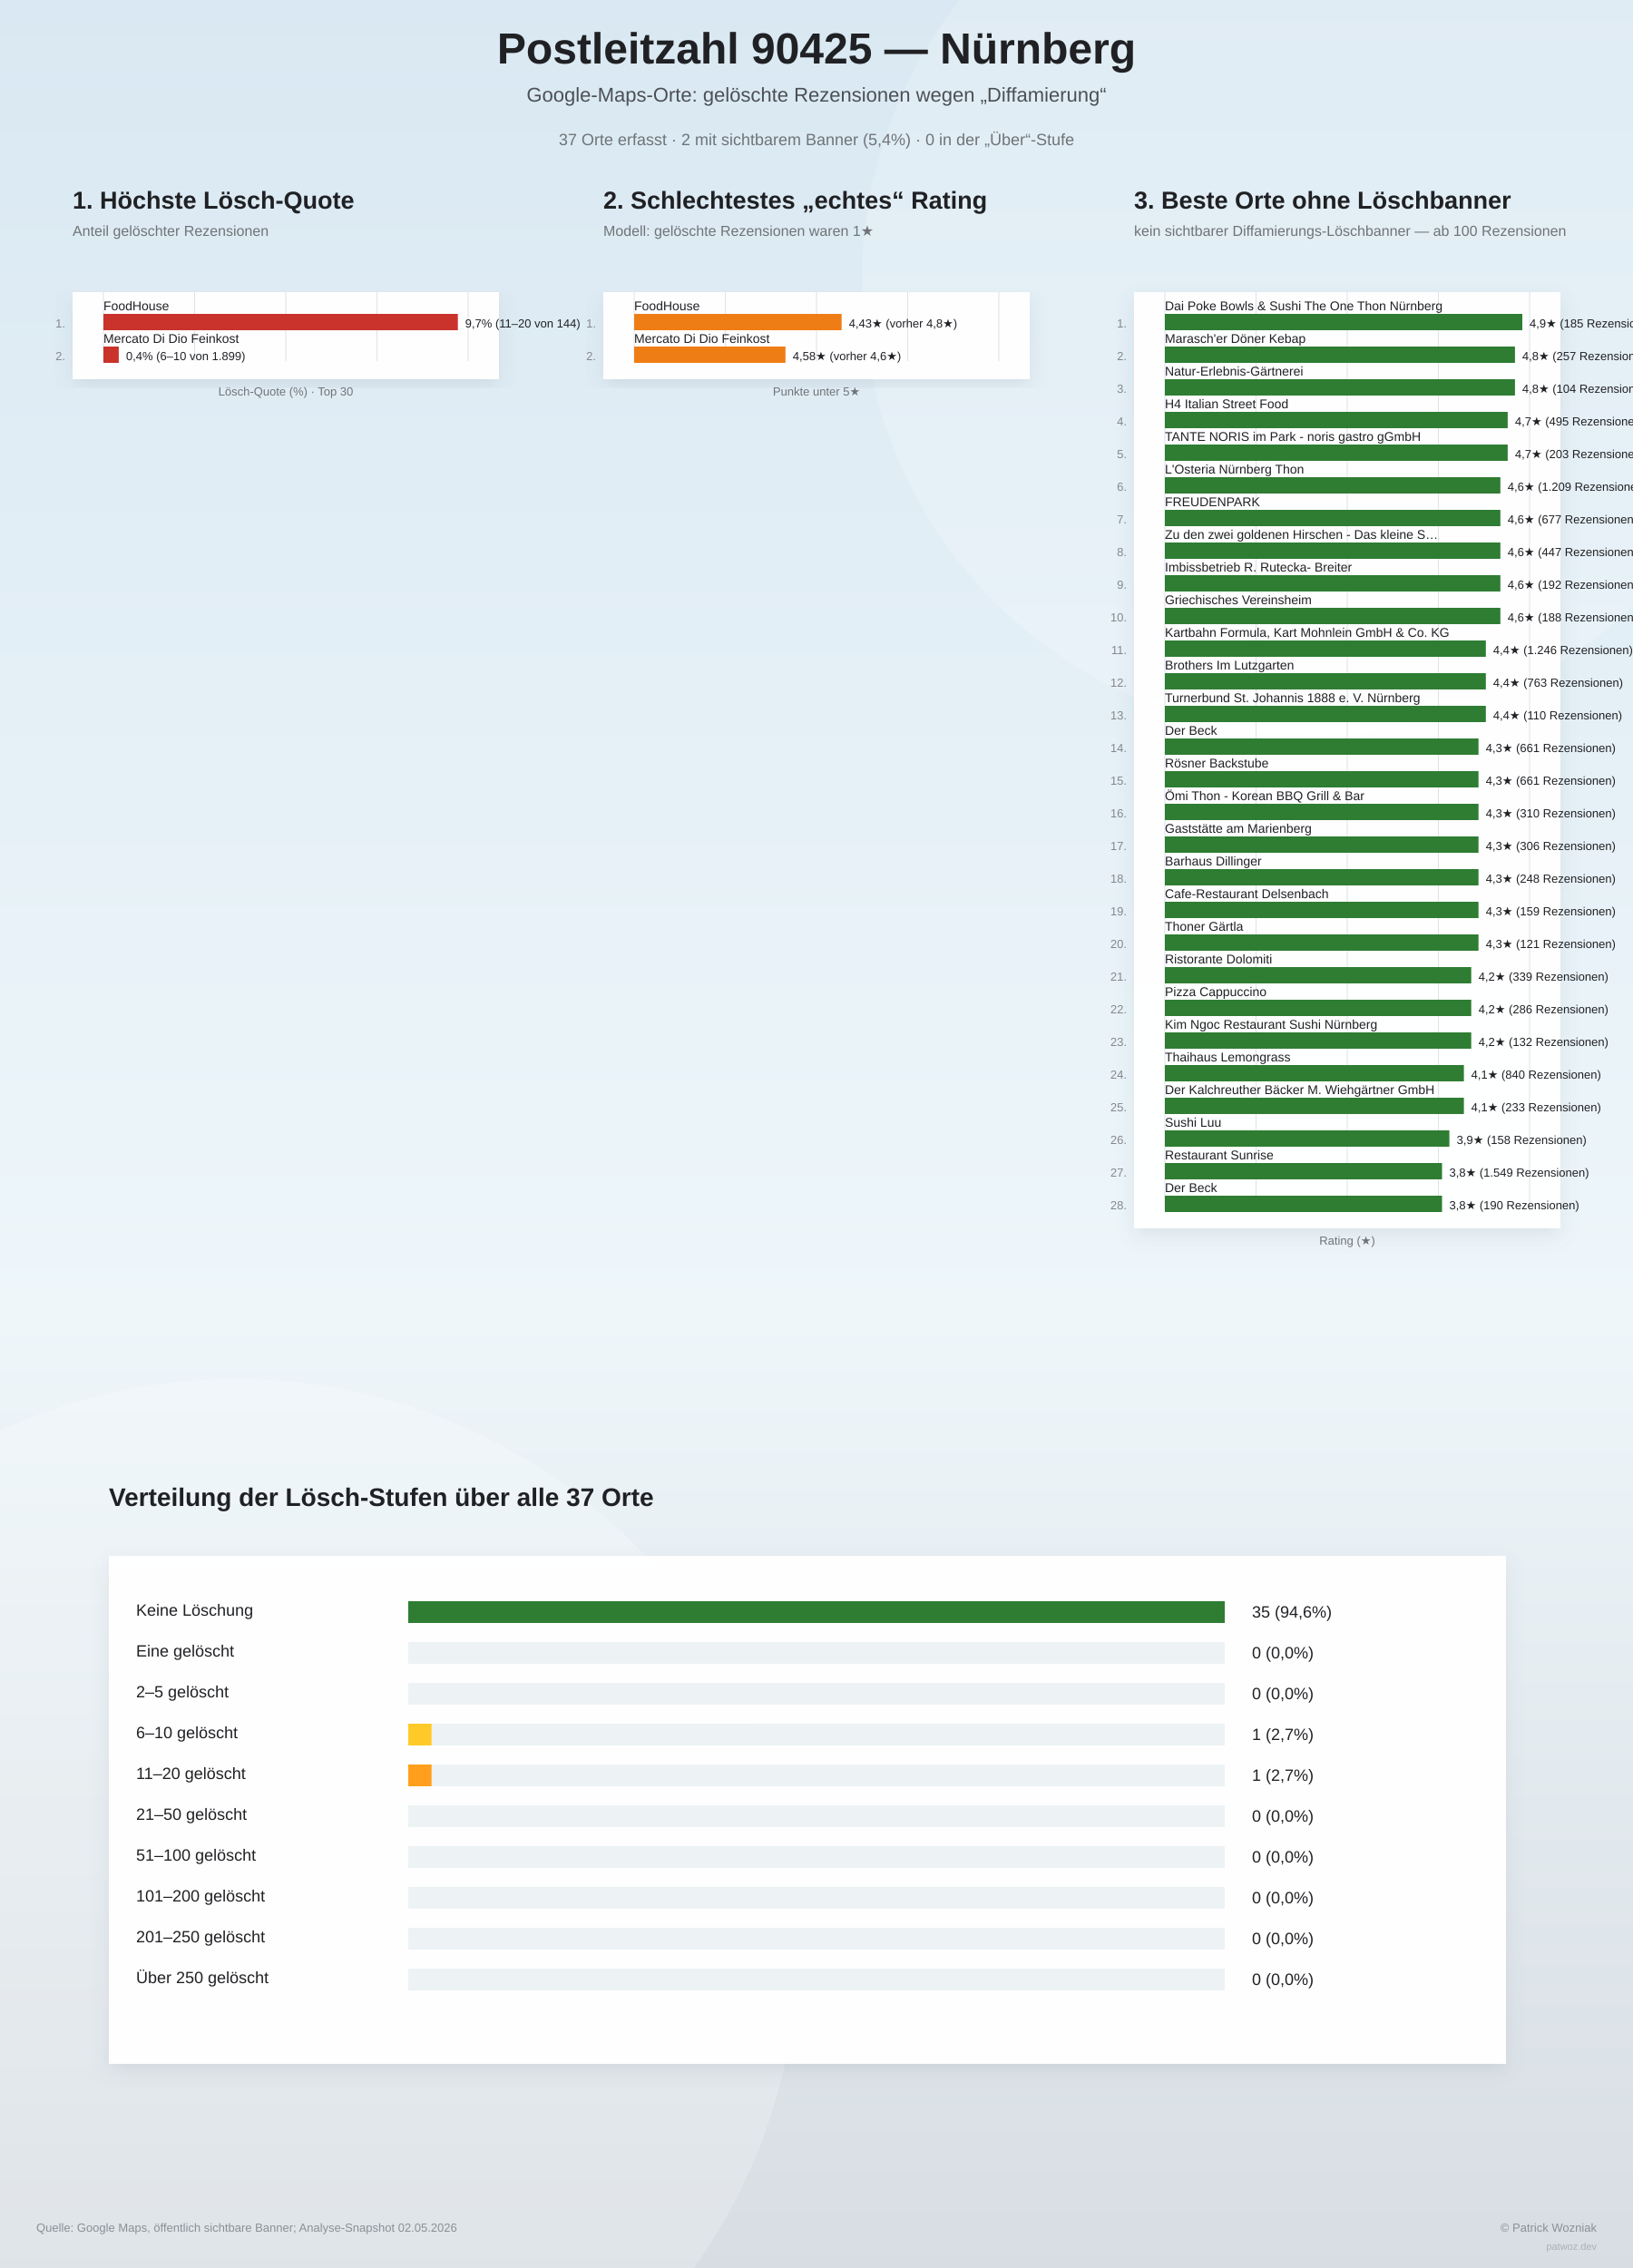
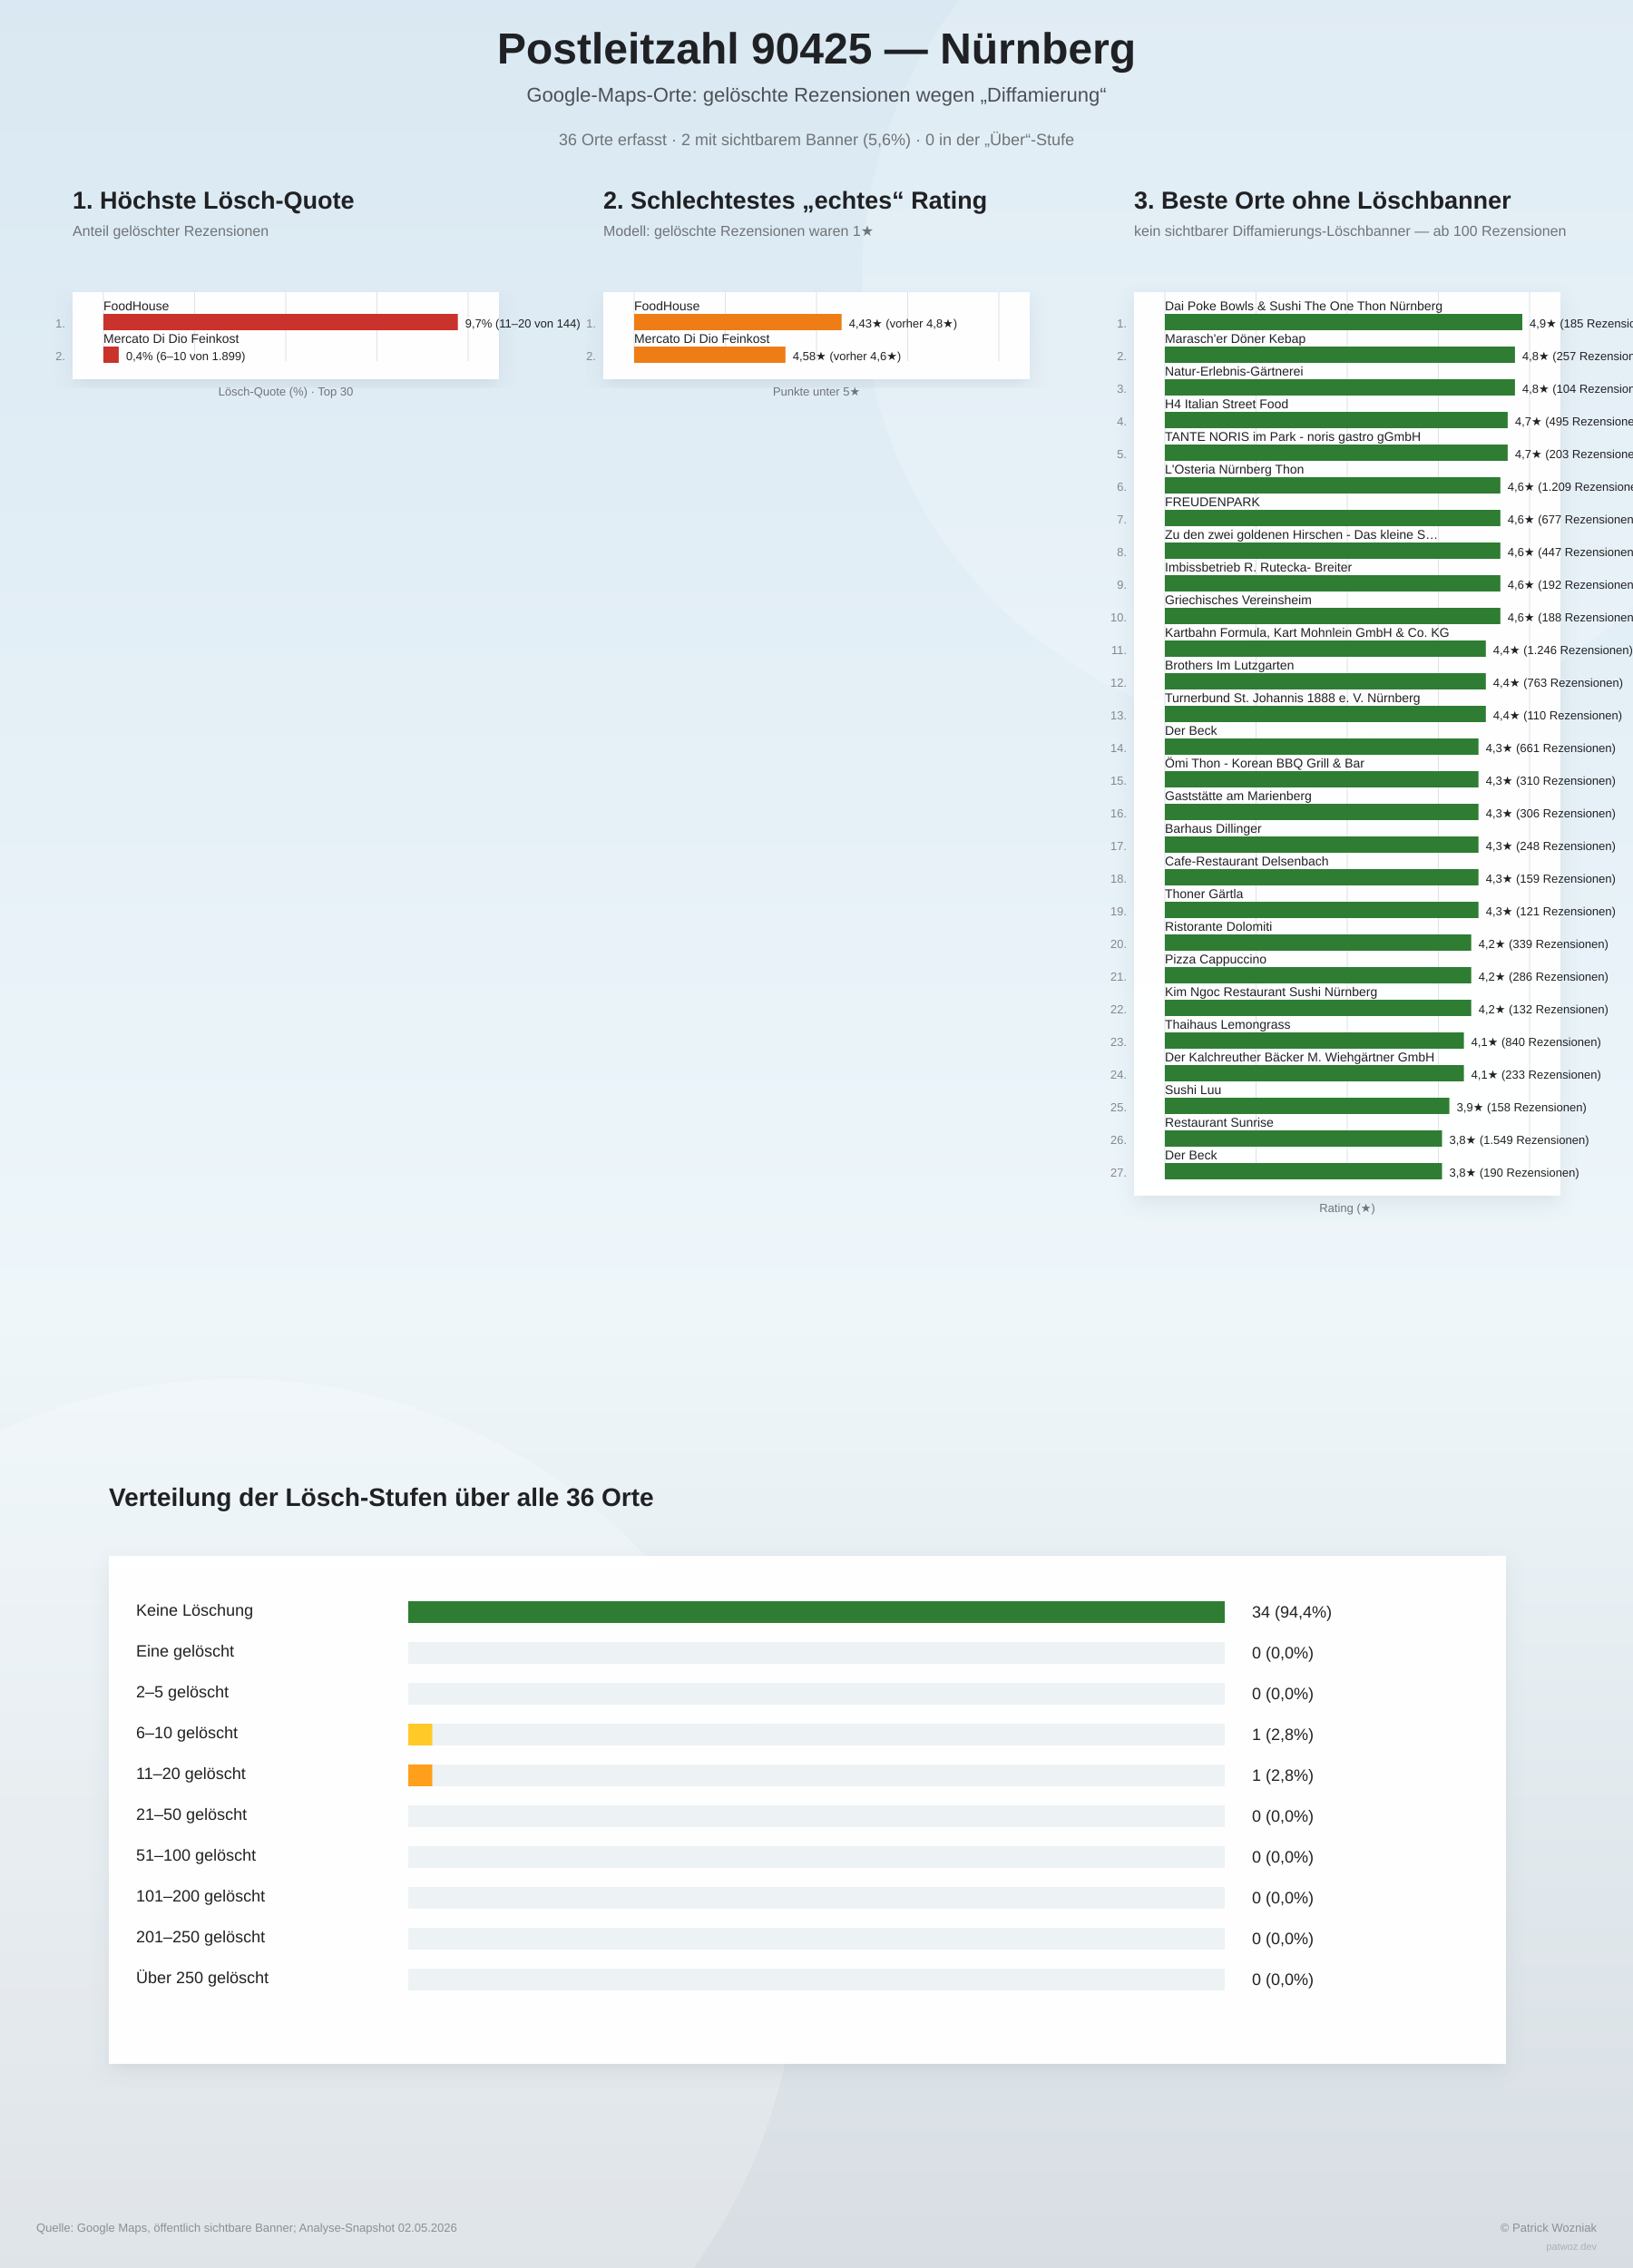
<svg xmlns="http://www.w3.org/2000/svg" width="1800" height="2500" viewBox="0 0 1800 2500">
  <defs>
    <linearGradient id="bg" x1="0" y1="0" x2="0" y2="1">
      <stop offset="0%" stop-color="#d9e8f2" />
      <stop offset="58%" stop-color="#eef6fa" />
      <stop offset="100%" stop-color="#d7dde2" />
    </linearGradient>
    <filter id="softShadow" x="-10%" y="-10%" width="120%" height="120%">
      <feDropShadow dx="0" dy="8" stdDeviation="10" flood-color="#6d7f8a" flood-opacity="0.16" />
    </filter>
  </defs>
  <rect width="100%" height="100%" fill="url(#bg)" />
  <circle cx="1450" cy="310" r="500" fill="#ffffff" opacity="0.18" />
  <circle cx="260" cy="2140" r="620" fill="#ffffff" opacity="0.20" />
  <text x="900" y="70" text-anchor="middle" font-family="Arial, sans-serif" font-size="48" font-weight="800" fill="#202124">Postleitzahl 90425 — Nürnberg</text>
  <text x="900" y="112" text-anchor="middle" font-family="Arial, sans-serif" font-size="22" fill="#4b5055">Google-Maps-Orte: gelöschte Rezensionen wegen „Diffamierung“</text>
-   <text x="900" y="160" text-anchor="middle" font-family="Arial, sans-serif" font-size="18" fill="#6f7377">37 Orte erfasst · 2 mit sichtbarem Banner (5,4%) · 0 in der „Über“-Stufe</text>
+   <text x="900" y="160" text-anchor="middle" font-family="Arial, sans-serif" font-size="18" fill="#6f7377">36 Orte erfasst · 2 mit sichtbarem Banner (5,6%) · 0 in der „Über“-Stufe</text>
  <g>
    <text x="80" y="230" font-family="Arial, sans-serif" font-size="27" font-weight="800" fill="#202124">1. Höchste Lösch-Quote</text>
    <text x="80" y="260" font-family="Arial, sans-serif" font-size="16" fill="#6f7377">Anteil gelöschter Rezensionen</text>
    <rect x="80" y="322" width="470" height="96" fill="#ffffff" opacity="0.96" filter="url(#softShadow)" />
    <line x1="114.0" y1="322" x2="114.0" y2="398.0" stroke="#dde3e8" stroke-width="1" />
    <line x1="214.5" y1="322" x2="214.5" y2="398.0" stroke="#dde3e8" stroke-width="1" />
    <line x1="315.0" y1="322" x2="315.0" y2="398.0" stroke="#dde3e8" stroke-width="1" />
    <line x1="415.5" y1="322" x2="415.5" y2="398.0" stroke="#dde3e8" stroke-width="1" />
    <line x1="516.0" y1="322" x2="516.0" y2="398.0" stroke="#dde3e8" stroke-width="1" />
    <text x="72" y="361.0" text-anchor="end" font-family="Arial, sans-serif" font-size="13" fill="#83888d">1.</text>
    <text x="114" y="342.0" font-family="Arial, sans-serif" font-size="14" fill="#202124">FoodHouse</text>
    <rect x="114" y="346.0" width="390.7" height="18" fill="#c9332c" />
    <text x="512.7" y="361.0" font-family="Arial, sans-serif" font-size="13" fill="#202124">9,7%  (11–20 von 144)</text>
    <text x="72" y="397.0" text-anchor="end" font-family="Arial, sans-serif" font-size="13" fill="#83888d">2.</text>
    <text x="114" y="378.0" font-family="Arial, sans-serif" font-size="14" fill="#202124">Mercato Di Dio Feinkost</text>
    <rect x="114" y="382.0" width="16.9" height="18" fill="#c9332c" />
    <text x="138.9" y="397.0" font-family="Arial, sans-serif" font-size="13" fill="#202124">0,4%  (6–10 von 1.899)</text>
    <text x="315" y="436.0" text-anchor="middle" font-family="Arial, sans-serif" font-size="13" fill="#6f7377">Lösch-Quote (%) · Top 30</text>
  </g>
  <g>
    <text x="665" y="230" font-family="Arial, sans-serif" font-size="27" font-weight="800" fill="#202124">2. Schlechtestes „echtes“ Rating</text>
    <text x="665" y="260" font-family="Arial, sans-serif" font-size="16" fill="#6f7377">Modell: gelöschte Rezensionen waren 1★</text>
    <rect x="665" y="322" width="470" height="96" fill="#ffffff" opacity="0.96" filter="url(#softShadow)" />
    <line x1="699.0" y1="322" x2="699.0" y2="398.0" stroke="#dde3e8" stroke-width="1" />
    <line x1="799.5" y1="322" x2="799.5" y2="398.0" stroke="#dde3e8" stroke-width="1" />
    <line x1="900.0" y1="322" x2="900.0" y2="398.0" stroke="#dde3e8" stroke-width="1" />
    <line x1="1000.5" y1="322" x2="1000.5" y2="398.0" stroke="#dde3e8" stroke-width="1" />
    <line x1="1101.0" y1="322" x2="1101.0" y2="398.0" stroke="#dde3e8" stroke-width="1" />
    <text x="657" y="361.0" text-anchor="end" font-family="Arial, sans-serif" font-size="13" fill="#83888d">1.</text>
    <text x="699" y="342.0" font-family="Arial, sans-serif" font-size="14" fill="#202124">FoodHouse</text>
    <rect x="699" y="346.0" width="228.7" height="18" fill="#ef7d16" />
    <text x="935.7" y="361.0" font-family="Arial, sans-serif" font-size="13" fill="#202124">4,43★  (vorher 4,8★)</text>
    <text x="657" y="397.0" text-anchor="end" font-family="Arial, sans-serif" font-size="13" fill="#83888d">2.</text>
    <text x="699" y="378.0" font-family="Arial, sans-serif" font-size="14" fill="#202124">Mercato Di Dio Feinkost</text>
    <rect x="699" y="382.0" width="166.8" height="18" fill="#ef7d16" />
    <text x="873.8" y="397.0" font-family="Arial, sans-serif" font-size="13" fill="#202124">4,58★  (vorher 4,6★)</text>
    <text x="900" y="436.0" text-anchor="middle" font-family="Arial, sans-serif" font-size="13" fill="#6f7377">Punkte unter 5★</text>
  </g>
  <g>
    <text x="1250" y="230" font-family="Arial, sans-serif" font-size="27" font-weight="800" fill="#202124">3. Beste Orte ohne Löschbanner</text>
    <text x="1250" y="260" font-family="Arial, sans-serif" font-size="16" fill="#6f7377">kein sichtbarer Diffamierungs-Löschbanner — ab 100 Rezensionen</text>
-     <rect x="1250" y="322" width="470" height="1032" fill="#ffffff" opacity="0.96" filter="url(#softShadow)" />
-     <line x1="1284.0" y1="322" x2="1284.0" y2="1334.0" stroke="#dde3e8" stroke-width="1" />
-     <line x1="1384.5" y1="322" x2="1384.5" y2="1334.0" stroke="#dde3e8" stroke-width="1" />
-     <line x1="1485.0" y1="322" x2="1485.0" y2="1334.0" stroke="#dde3e8" stroke-width="1" />
-     <line x1="1585.5" y1="322" x2="1585.5" y2="1334.0" stroke="#dde3e8" stroke-width="1" />
-     <line x1="1686.0" y1="322" x2="1686.0" y2="1334.0" stroke="#dde3e8" stroke-width="1" />
+     <rect x="1250" y="322" width="470" height="996" fill="#ffffff" opacity="0.96" filter="url(#softShadow)" />
+     <line x1="1284.0" y1="322" x2="1284.0" y2="1298.0" stroke="#dde3e8" stroke-width="1" />
+     <line x1="1384.5" y1="322" x2="1384.5" y2="1298.0" stroke="#dde3e8" stroke-width="1" />
+     <line x1="1485.0" y1="322" x2="1485.0" y2="1298.0" stroke="#dde3e8" stroke-width="1" />
+     <line x1="1585.5" y1="322" x2="1585.5" y2="1298.0" stroke="#dde3e8" stroke-width="1" />
+     <line x1="1686.0" y1="322" x2="1686.0" y2="1298.0" stroke="#dde3e8" stroke-width="1" />
    <text x="1242" y="361.0" text-anchor="end" font-family="Arial, sans-serif" font-size="13" fill="#83888d">1.</text>
    <text x="1284" y="342.0" font-family="Arial, sans-serif" font-size="14" fill="#202124">Dai Poke Bowls &amp; Sushi The One Thon Nürnberg</text>
    <rect x="1284" y="346.0" width="394.0" height="18" fill="#2e7d32" />
    <text x="1686.0" y="361.0" font-family="Arial, sans-serif" font-size="13" fill="#202124">4,9★  (185 Rezensionen)</text>
    <text x="1242" y="397.0" text-anchor="end" font-family="Arial, sans-serif" font-size="13" fill="#83888d">2.</text>
    <text x="1284" y="378.0" font-family="Arial, sans-serif" font-size="14" fill="#202124">Marasch'er Döner Kebap</text>
    <rect x="1284" y="382.0" width="385.9" height="18" fill="#2e7d32" />
    <text x="1677.9" y="397.0" font-family="Arial, sans-serif" font-size="13" fill="#202124">4,8★  (257 Rezensionen)</text>
    <text x="1242" y="433.0" text-anchor="end" font-family="Arial, sans-serif" font-size="13" fill="#83888d">3.</text>
    <text x="1284" y="414.0" font-family="Arial, sans-serif" font-size="14" fill="#202124">Natur-Erlebnis-Gärtnerei</text>
    <rect x="1284" y="418.0" width="385.9" height="18" fill="#2e7d32" />
    <text x="1677.9" y="433.0" font-family="Arial, sans-serif" font-size="13" fill="#202124">4,8★  (104 Rezensionen)</text>
    <text x="1242" y="469.0" text-anchor="end" font-family="Arial, sans-serif" font-size="13" fill="#83888d">4.</text>
    <text x="1284" y="450.0" font-family="Arial, sans-serif" font-size="14" fill="#202124">H4 Italian Street Food</text>
    <rect x="1284" y="454.0" width="377.9" height="18" fill="#2e7d32" />
    <text x="1669.9" y="469.0" font-family="Arial, sans-serif" font-size="13" fill="#202124">4,7★  (495 Rezensionen)</text>
    <text x="1242" y="505.0" text-anchor="end" font-family="Arial, sans-serif" font-size="13" fill="#83888d">5.</text>
    <text x="1284" y="486.0" font-family="Arial, sans-serif" font-size="14" fill="#202124">TANTE NORIS im Park - noris gastro gGmbH</text>
    <rect x="1284" y="490.0" width="377.9" height="18" fill="#2e7d32" />
    <text x="1669.9" y="505.0" font-family="Arial, sans-serif" font-size="13" fill="#202124">4,7★  (203 Rezensionen)</text>
    <text x="1242" y="541.0" text-anchor="end" font-family="Arial, sans-serif" font-size="13" fill="#83888d">6.</text>
    <text x="1284" y="522.0" font-family="Arial, sans-serif" font-size="14" fill="#202124">L'Osteria Nürnberg Thon</text>
    <rect x="1284" y="526.0" width="369.8" height="18" fill="#2e7d32" />
    <text x="1661.8" y="541.0" font-family="Arial, sans-serif" font-size="13" fill="#202124">4,6★  (1.209 Rezensionen)</text>
    <text x="1242" y="577.0" text-anchor="end" font-family="Arial, sans-serif" font-size="13" fill="#83888d">7.</text>
    <text x="1284" y="558.0" font-family="Arial, sans-serif" font-size="14" fill="#202124">FREUDENPARK</text>
    <rect x="1284" y="562.0" width="369.8" height="18" fill="#2e7d32" />
    <text x="1661.8" y="577.0" font-family="Arial, sans-serif" font-size="13" fill="#202124">4,6★  (677 Rezensionen)</text>
    <text x="1242" y="613.0" text-anchor="end" font-family="Arial, sans-serif" font-size="13" fill="#83888d">8.</text>
    <text x="1284" y="594.0" font-family="Arial, sans-serif" font-size="14" fill="#202124">Zu den zwei goldenen Hirschen - Das kleine S…</text>
    <rect x="1284" y="598.0" width="369.8" height="18" fill="#2e7d32" />
    <text x="1661.8" y="613.0" font-family="Arial, sans-serif" font-size="13" fill="#202124">4,6★  (447 Rezensionen)</text>
    <text x="1242" y="649.0" text-anchor="end" font-family="Arial, sans-serif" font-size="13" fill="#83888d">9.</text>
    <text x="1284" y="630.0" font-family="Arial, sans-serif" font-size="14" fill="#202124">Imbissbetrieb R. Rutecka- Breiter</text>
    <rect x="1284" y="634.0" width="369.8" height="18" fill="#2e7d32" />
    <text x="1661.8" y="649.0" font-family="Arial, sans-serif" font-size="13" fill="#202124">4,6★  (192 Rezensionen)</text>
    <text x="1242" y="685.0" text-anchor="end" font-family="Arial, sans-serif" font-size="13" fill="#83888d">10.</text>
    <text x="1284" y="666.0" font-family="Arial, sans-serif" font-size="14" fill="#202124">Griechisches Vereinsheim</text>
    <rect x="1284" y="670.0" width="369.8" height="18" fill="#2e7d32" />
    <text x="1661.8" y="685.0" font-family="Arial, sans-serif" font-size="13" fill="#202124">4,6★  (188 Rezensionen)</text>
    <text x="1242" y="721.0" text-anchor="end" font-family="Arial, sans-serif" font-size="13" fill="#83888d">11.</text>
    <text x="1284" y="702.0" font-family="Arial, sans-serif" font-size="14" fill="#202124">Kartbahn Formula, Kart Mohnlein GmbH &amp; Co. KG</text>
    <rect x="1284" y="706.0" width="353.8" height="18" fill="#2e7d32" />
    <text x="1645.8" y="721.0" font-family="Arial, sans-serif" font-size="13" fill="#202124">4,4★  (1.246 Rezensionen)</text>
    <text x="1242" y="757.0" text-anchor="end" font-family="Arial, sans-serif" font-size="13" fill="#83888d">12.</text>
    <text x="1284" y="738.0" font-family="Arial, sans-serif" font-size="14" fill="#202124">Brothers Im Lutzgarten</text>
    <rect x="1284" y="742.0" width="353.8" height="18" fill="#2e7d32" />
    <text x="1645.8" y="757.0" font-family="Arial, sans-serif" font-size="13" fill="#202124">4,4★  (763 Rezensionen)</text>
    <text x="1242" y="793.0" text-anchor="end" font-family="Arial, sans-serif" font-size="13" fill="#83888d">13.</text>
    <text x="1284" y="774.0" font-family="Arial, sans-serif" font-size="14" fill="#202124">Turnerbund St. Johannis 1888 e. V. Nürnberg</text>
    <rect x="1284" y="778.0" width="353.8" height="18" fill="#2e7d32" />
    <text x="1645.8" y="793.0" font-family="Arial, sans-serif" font-size="13" fill="#202124">4,4★  (110 Rezensionen)</text>
    <text x="1242" y="829.0" text-anchor="end" font-family="Arial, sans-serif" font-size="13" fill="#83888d">14.</text>
    <text x="1284" y="810.0" font-family="Arial, sans-serif" font-size="14" fill="#202124">Der Beck</text>
    <rect x="1284" y="814.0" width="345.7" height="18" fill="#2e7d32" />
    <text x="1637.7" y="829.0" font-family="Arial, sans-serif" font-size="13" fill="#202124">4,3★  (661 Rezensionen)</text>
    <text x="1242" y="865.0" text-anchor="end" font-family="Arial, sans-serif" font-size="13" fill="#83888d">15.</text>
-     <text x="1284" y="846.0" font-family="Arial, sans-serif" font-size="14" fill="#202124">Rösner Backstube</text>
+     <text x="1284" y="846.0" font-family="Arial, sans-serif" font-size="14" fill="#202124">Ömi Thon - Korean BBQ Grill &amp; Bar</text>
    <rect x="1284" y="850.0" width="345.7" height="18" fill="#2e7d32" />
-     <text x="1637.7" y="865.0" font-family="Arial, sans-serif" font-size="13" fill="#202124">4,3★  (661 Rezensionen)</text>
+     <text x="1637.7" y="865.0" font-family="Arial, sans-serif" font-size="13" fill="#202124">4,3★  (310 Rezensionen)</text>
    <text x="1242" y="901.0" text-anchor="end" font-family="Arial, sans-serif" font-size="13" fill="#83888d">16.</text>
-     <text x="1284" y="882.0" font-family="Arial, sans-serif" font-size="14" fill="#202124">Ömi Thon - Korean BBQ Grill &amp; Bar</text>
+     <text x="1284" y="882.0" font-family="Arial, sans-serif" font-size="14" fill="#202124">Gaststätte am Marienberg</text>
    <rect x="1284" y="886.0" width="345.7" height="18" fill="#2e7d32" />
-     <text x="1637.7" y="901.0" font-family="Arial, sans-serif" font-size="13" fill="#202124">4,3★  (310 Rezensionen)</text>
+     <text x="1637.7" y="901.0" font-family="Arial, sans-serif" font-size="13" fill="#202124">4,3★  (306 Rezensionen)</text>
    <text x="1242" y="937.0" text-anchor="end" font-family="Arial, sans-serif" font-size="13" fill="#83888d">17.</text>
-     <text x="1284" y="918.0" font-family="Arial, sans-serif" font-size="14" fill="#202124">Gaststätte am Marienberg</text>
+     <text x="1284" y="918.0" font-family="Arial, sans-serif" font-size="14" fill="#202124">Barhaus Dillinger</text>
    <rect x="1284" y="922.0" width="345.7" height="18" fill="#2e7d32" />
-     <text x="1637.7" y="937.0" font-family="Arial, sans-serif" font-size="13" fill="#202124">4,3★  (306 Rezensionen)</text>
+     <text x="1637.7" y="937.0" font-family="Arial, sans-serif" font-size="13" fill="#202124">4,3★  (248 Rezensionen)</text>
    <text x="1242" y="973.0" text-anchor="end" font-family="Arial, sans-serif" font-size="13" fill="#83888d">18.</text>
-     <text x="1284" y="954.0" font-family="Arial, sans-serif" font-size="14" fill="#202124">Barhaus Dillinger</text>
+     <text x="1284" y="954.0" font-family="Arial, sans-serif" font-size="14" fill="#202124">Cafe-Restaurant Delsenbach</text>
    <rect x="1284" y="958.0" width="345.7" height="18" fill="#2e7d32" />
-     <text x="1637.7" y="973.0" font-family="Arial, sans-serif" font-size="13" fill="#202124">4,3★  (248 Rezensionen)</text>
+     <text x="1637.7" y="973.0" font-family="Arial, sans-serif" font-size="13" fill="#202124">4,3★  (159 Rezensionen)</text>
    <text x="1242" y="1009.0" text-anchor="end" font-family="Arial, sans-serif" font-size="13" fill="#83888d">19.</text>
-     <text x="1284" y="990.0" font-family="Arial, sans-serif" font-size="14" fill="#202124">Cafe-Restaurant Delsenbach</text>
+     <text x="1284" y="990.0" font-family="Arial, sans-serif" font-size="14" fill="#202124">Thoner Gärtla</text>
    <rect x="1284" y="994.0" width="345.7" height="18" fill="#2e7d32" />
-     <text x="1637.7" y="1009.0" font-family="Arial, sans-serif" font-size="13" fill="#202124">4,3★  (159 Rezensionen)</text>
+     <text x="1637.7" y="1009.0" font-family="Arial, sans-serif" font-size="13" fill="#202124">4,3★  (121 Rezensionen)</text>
    <text x="1242" y="1045.0" text-anchor="end" font-family="Arial, sans-serif" font-size="13" fill="#83888d">20.</text>
-     <text x="1284" y="1026.0" font-family="Arial, sans-serif" font-size="14" fill="#202124">Thoner Gärtla</text>
-     <rect x="1284" y="1030.0" width="345.7" height="18" fill="#2e7d32" />
-     <text x="1637.7" y="1045.0" font-family="Arial, sans-serif" font-size="13" fill="#202124">4,3★  (121 Rezensionen)</text>
+     <text x="1284" y="1026.0" font-family="Arial, sans-serif" font-size="14" fill="#202124">Ristorante Dolomiti</text>
+     <rect x="1284" y="1030.0" width="337.7" height="18" fill="#2e7d32" />
+     <text x="1629.7" y="1045.0" font-family="Arial, sans-serif" font-size="13" fill="#202124">4,2★  (339 Rezensionen)</text>
    <text x="1242" y="1081.0" text-anchor="end" font-family="Arial, sans-serif" font-size="13" fill="#83888d">21.</text>
-     <text x="1284" y="1062.0" font-family="Arial, sans-serif" font-size="14" fill="#202124">Ristorante Dolomiti</text>
+     <text x="1284" y="1062.0" font-family="Arial, sans-serif" font-size="14" fill="#202124">Pizza Cappuccino</text>
    <rect x="1284" y="1066.0" width="337.7" height="18" fill="#2e7d32" />
-     <text x="1629.7" y="1081.0" font-family="Arial, sans-serif" font-size="13" fill="#202124">4,2★  (339 Rezensionen)</text>
+     <text x="1629.7" y="1081.0" font-family="Arial, sans-serif" font-size="13" fill="#202124">4,2★  (286 Rezensionen)</text>
    <text x="1242" y="1117.0" text-anchor="end" font-family="Arial, sans-serif" font-size="13" fill="#83888d">22.</text>
-     <text x="1284" y="1098.0" font-family="Arial, sans-serif" font-size="14" fill="#202124">Pizza Cappuccino</text>
+     <text x="1284" y="1098.0" font-family="Arial, sans-serif" font-size="14" fill="#202124">Kim Ngoc Restaurant Sushi Nürnberg</text>
    <rect x="1284" y="1102.0" width="337.7" height="18" fill="#2e7d32" />
-     <text x="1629.7" y="1117.0" font-family="Arial, sans-serif" font-size="13" fill="#202124">4,2★  (286 Rezensionen)</text>
+     <text x="1629.7" y="1117.0" font-family="Arial, sans-serif" font-size="13" fill="#202124">4,2★  (132 Rezensionen)</text>
    <text x="1242" y="1153.0" text-anchor="end" font-family="Arial, sans-serif" font-size="13" fill="#83888d">23.</text>
-     <text x="1284" y="1134.0" font-family="Arial, sans-serif" font-size="14" fill="#202124">Kim Ngoc Restaurant Sushi Nürnberg</text>
-     <rect x="1284" y="1138.0" width="337.7" height="18" fill="#2e7d32" />
-     <text x="1629.7" y="1153.0" font-family="Arial, sans-serif" font-size="13" fill="#202124">4,2★  (132 Rezensionen)</text>
+     <text x="1284" y="1134.0" font-family="Arial, sans-serif" font-size="14" fill="#202124">Thaihaus Lemongrass</text>
+     <rect x="1284" y="1138.0" width="329.6" height="18" fill="#2e7d32" />
+     <text x="1621.6" y="1153.0" font-family="Arial, sans-serif" font-size="13" fill="#202124">4,1★  (840 Rezensionen)</text>
    <text x="1242" y="1189.0" text-anchor="end" font-family="Arial, sans-serif" font-size="13" fill="#83888d">24.</text>
-     <text x="1284" y="1170.0" font-family="Arial, sans-serif" font-size="14" fill="#202124">Thaihaus Lemongrass</text>
+     <text x="1284" y="1170.0" font-family="Arial, sans-serif" font-size="14" fill="#202124">Der Kalchreuther Bäcker M. Wiehgärtner GmbH</text>
    <rect x="1284" y="1174.0" width="329.6" height="18" fill="#2e7d32" />
-     <text x="1621.6" y="1189.0" font-family="Arial, sans-serif" font-size="13" fill="#202124">4,1★  (840 Rezensionen)</text>
+     <text x="1621.6" y="1189.0" font-family="Arial, sans-serif" font-size="13" fill="#202124">4,1★  (233 Rezensionen)</text>
    <text x="1242" y="1225.0" text-anchor="end" font-family="Arial, sans-serif" font-size="13" fill="#83888d">25.</text>
-     <text x="1284" y="1206.0" font-family="Arial, sans-serif" font-size="14" fill="#202124">Der Kalchreuther Bäcker M. Wiehgärtner GmbH</text>
-     <rect x="1284" y="1210.0" width="329.6" height="18" fill="#2e7d32" />
-     <text x="1621.6" y="1225.0" font-family="Arial, sans-serif" font-size="13" fill="#202124">4,1★  (233 Rezensionen)</text>
+     <text x="1284" y="1206.0" font-family="Arial, sans-serif" font-size="14" fill="#202124">Sushi Luu</text>
+     <rect x="1284" y="1210.0" width="313.6" height="18" fill="#2e7d32" />
+     <text x="1605.6" y="1225.0" font-family="Arial, sans-serif" font-size="13" fill="#202124">3,9★  (158 Rezensionen)</text>
    <text x="1242" y="1261.0" text-anchor="end" font-family="Arial, sans-serif" font-size="13" fill="#83888d">26.</text>
-     <text x="1284" y="1242.0" font-family="Arial, sans-serif" font-size="14" fill="#202124">Sushi Luu</text>
-     <rect x="1284" y="1246.0" width="313.6" height="18" fill="#2e7d32" />
-     <text x="1605.6" y="1261.0" font-family="Arial, sans-serif" font-size="13" fill="#202124">3,9★  (158 Rezensionen)</text>
+     <text x="1284" y="1242.0" font-family="Arial, sans-serif" font-size="14" fill="#202124">Restaurant Sunrise</text>
+     <rect x="1284" y="1246.0" width="305.5" height="18" fill="#2e7d32" />
+     <text x="1597.5" y="1261.0" font-family="Arial, sans-serif" font-size="13" fill="#202124">3,8★  (1.549 Rezensionen)</text>
    <text x="1242" y="1297.0" text-anchor="end" font-family="Arial, sans-serif" font-size="13" fill="#83888d">27.</text>
-     <text x="1284" y="1278.0" font-family="Arial, sans-serif" font-size="14" fill="#202124">Restaurant Sunrise</text>
+     <text x="1284" y="1278.0" font-family="Arial, sans-serif" font-size="14" fill="#202124">Der Beck</text>
    <rect x="1284" y="1282.0" width="305.5" height="18" fill="#2e7d32" />
-     <text x="1597.5" y="1297.0" font-family="Arial, sans-serif" font-size="13" fill="#202124">3,8★  (1.549 Rezensionen)</text>
-     <text x="1242" y="1333.0" text-anchor="end" font-family="Arial, sans-serif" font-size="13" fill="#83888d">28.</text>
-     <text x="1284" y="1314.0" font-family="Arial, sans-serif" font-size="14" fill="#202124">Der Beck</text>
-     <rect x="1284" y="1318.0" width="305.5" height="18" fill="#2e7d32" />
-     <text x="1597.5" y="1333.0" font-family="Arial, sans-serif" font-size="13" fill="#202124">3,8★  (190 Rezensionen)</text>
-     <text x="1485" y="1372.0" text-anchor="middle" font-family="Arial, sans-serif" font-size="13" fill="#6f7377">Rating (★)</text>
-   </g>
-   <g>
-     <text x="120" y="1660" font-family="Arial, sans-serif" font-size="28" font-weight="800" fill="#202124">Verteilung der Lösch-Stufen über alle 37 Orte</text>
+     <text x="1597.5" y="1297.0" font-family="Arial, sans-serif" font-size="13" fill="#202124">3,8★  (190 Rezensionen)</text>
+     <text x="1485" y="1336.0" text-anchor="middle" font-family="Arial, sans-serif" font-size="13" fill="#6f7377">Rating (★)</text>
+   </g>
+   <g>
+     <text x="120" y="1660" font-family="Arial, sans-serif" font-size="28" font-weight="800" fill="#202124">Verteilung der Lösch-Stufen über alle 36 Orte</text>
    <rect x="120" y="1715" width="1540" height="560" fill="#ffffff" opacity="0.96" filter="url(#softShadow)" />
    <text x="150" y="1781" font-family="Arial, sans-serif" font-size="18" fill="#202124">Keine Löschung</text>
    <rect x="450" y="1765" width="900" height="24" fill="#edf2f5" />
    <rect x="450" y="1765" width="900.0" height="24" fill="#2e7d32" />
-     <text x="1380" y="1783" font-family="Arial, sans-serif" font-size="18" fill="#202124">35 (94,6%)</text>
+     <text x="1380" y="1783" font-family="Arial, sans-serif" font-size="18" fill="#202124">34 (94,4%)</text>
    <text x="150" y="1826" font-family="Arial, sans-serif" font-size="18" fill="#202124">Eine gelöscht</text>
    <rect x="450" y="1810" width="900" height="24" fill="#edf2f5" />
    <rect x="450" y="1810" width="0.0" height="24" fill="#8bc34a" />
    <text x="1380" y="1828" font-family="Arial, sans-serif" font-size="18" fill="#202124">0 (0,0%)</text>
    <text x="150" y="1871" font-family="Arial, sans-serif" font-size="18" fill="#202124">2–5 gelöscht</text>
    <rect x="450" y="1855" width="900" height="24" fill="#edf2f5" />
    <rect x="450" y="1855" width="0.0" height="24" fill="#cddc39" />
    <text x="1380" y="1873" font-family="Arial, sans-serif" font-size="18" fill="#202124">0 (0,0%)</text>
    <text x="150" y="1916" font-family="Arial, sans-serif" font-size="18" fill="#202124">6–10 gelöscht</text>
    <rect x="450" y="1900" width="900" height="24" fill="#edf2f5" />
-     <rect x="450" y="1900" width="25.7" height="24" fill="#ffca28" />
-     <text x="1380" y="1918" font-family="Arial, sans-serif" font-size="18" fill="#202124">1 (2,7%)</text>
+     <rect x="450" y="1900" width="26.5" height="24" fill="#ffca28" />
+     <text x="1380" y="1918" font-family="Arial, sans-serif" font-size="18" fill="#202124">1 (2,8%)</text>
    <text x="150" y="1961" font-family="Arial, sans-serif" font-size="18" fill="#202124">11–20 gelöscht</text>
    <rect x="450" y="1945" width="900" height="24" fill="#edf2f5" />
-     <rect x="450" y="1945" width="25.7" height="24" fill="#ff9f1c" />
-     <text x="1380" y="1963" font-family="Arial, sans-serif" font-size="18" fill="#202124">1 (2,7%)</text>
+     <rect x="450" y="1945" width="26.5" height="24" fill="#ff9f1c" />
+     <text x="1380" y="1963" font-family="Arial, sans-serif" font-size="18" fill="#202124">1 (2,8%)</text>
    <text x="150" y="2006" font-family="Arial, sans-serif" font-size="18" fill="#202124">21–50 gelöscht</text>
    <rect x="450" y="1990" width="900" height="24" fill="#edf2f5" />
    <rect x="450" y="1990" width="0.0" height="24" fill="#ff6d00" />
    <text x="1380" y="2008" font-family="Arial, sans-serif" font-size="18" fill="#202124">0 (0,0%)</text>
    <text x="150" y="2051" font-family="Arial, sans-serif" font-size="18" fill="#202124">51–100 gelöscht</text>
    <rect x="450" y="2035" width="900" height="24" fill="#edf2f5" />
    <rect x="450" y="2035" width="0.0" height="24" fill="#e5391b" />
    <text x="1380" y="2053" font-family="Arial, sans-serif" font-size="18" fill="#202124">0 (0,0%)</text>
    <text x="150" y="2096" font-family="Arial, sans-serif" font-size="18" fill="#202124">101–200 gelöscht</text>
    <rect x="450" y="2080" width="900" height="24" fill="#edf2f5" />
    <rect x="450" y="2080" width="0.0" height="24" fill="#c62828" />
    <text x="1380" y="2098" font-family="Arial, sans-serif" font-size="18" fill="#202124">0 (0,0%)</text>
    <text x="150" y="2141" font-family="Arial, sans-serif" font-size="18" fill="#202124">201–250 gelöscht</text>
    <rect x="450" y="2125" width="900" height="24" fill="#edf2f5" />
    <rect x="450" y="2125" width="0.0" height="24" fill="#8e1919" />
    <text x="1380" y="2143" font-family="Arial, sans-serif" font-size="18" fill="#202124">0 (0,0%)</text>
    <text x="150" y="2186" font-family="Arial, sans-serif" font-size="18" fill="#202124">Über 250 gelöscht</text>
    <rect x="450" y="2170" width="900" height="24" fill="#edf2f5" />
    <rect x="450" y="2170" width="0.0" height="24" fill="#5b0f0f" />
    <text x="1380" y="2188" font-family="Arial, sans-serif" font-size="18" fill="#202124">0 (0,0%)</text>
  </g>
  <text x="40" y="2460" font-family="Arial, sans-serif" font-size="13" fill="#8a8f94">Quelle: Google Maps, öffentlich sichtbare Banner; Analyse-Snapshot 02.05.2026</text>
  <text x="1760" y="2460" text-anchor="end" font-family="Arial, sans-serif" font-size="13" fill="#8a8f94">© <a href="https://patwoz.dev" target="_blank" style="fill:#8a8f94;text-decoration:none">Patrick Wozniak</a>
  </text>
  <text x="1760" y="2480" text-anchor="end" font-family="Arial, sans-serif" font-size="11" fill="#aab0b5">patwoz.dev</text>
</svg>
